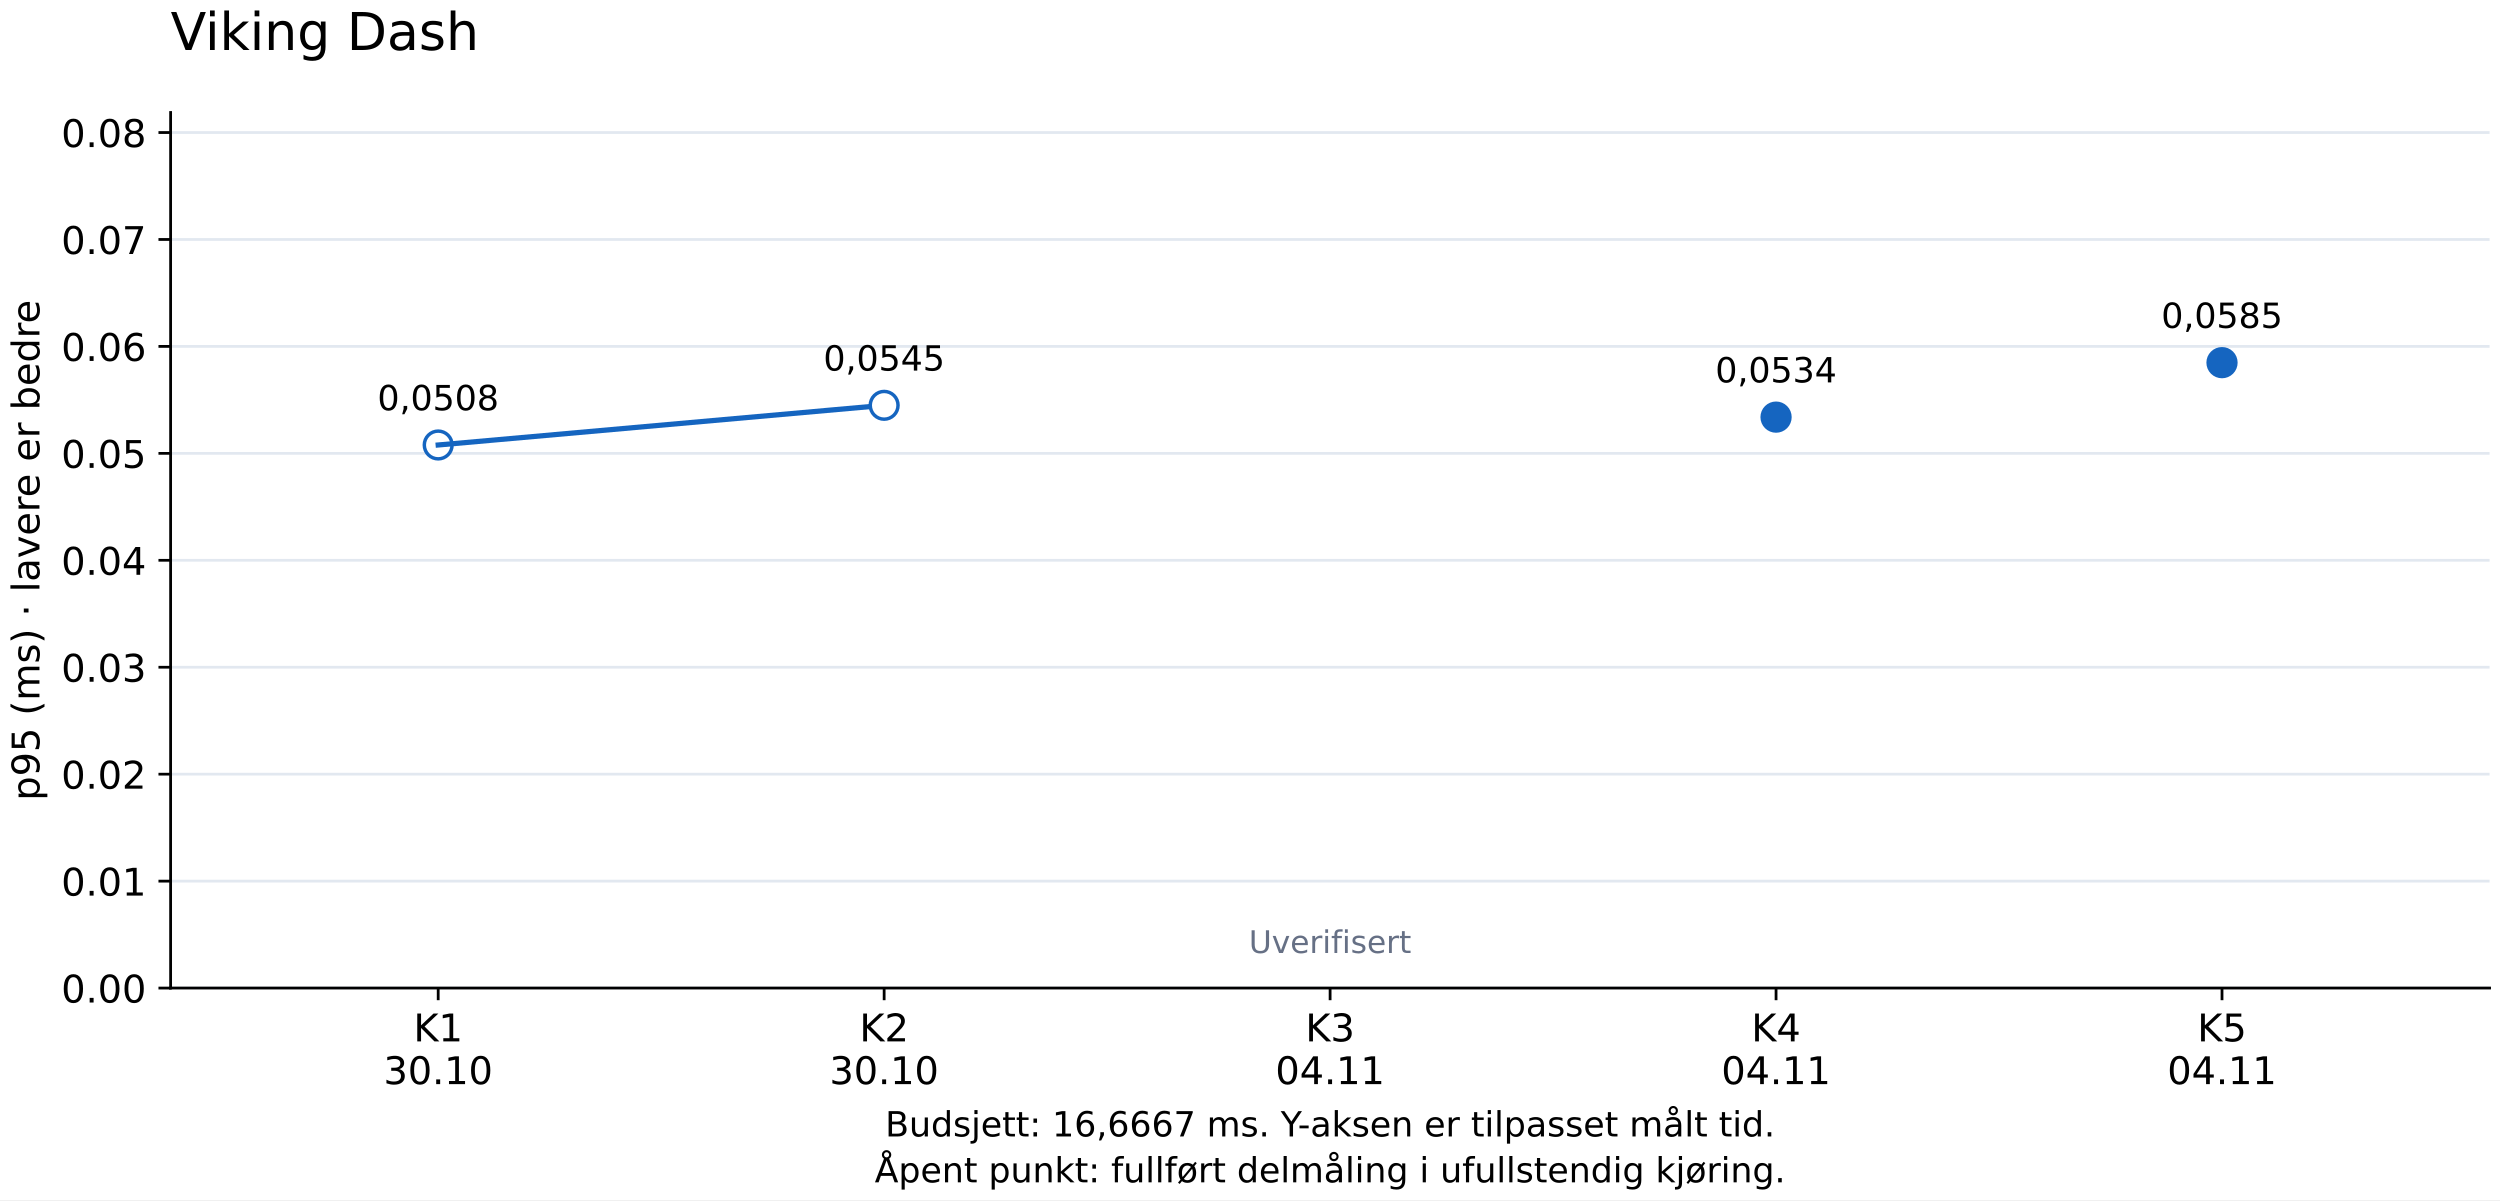
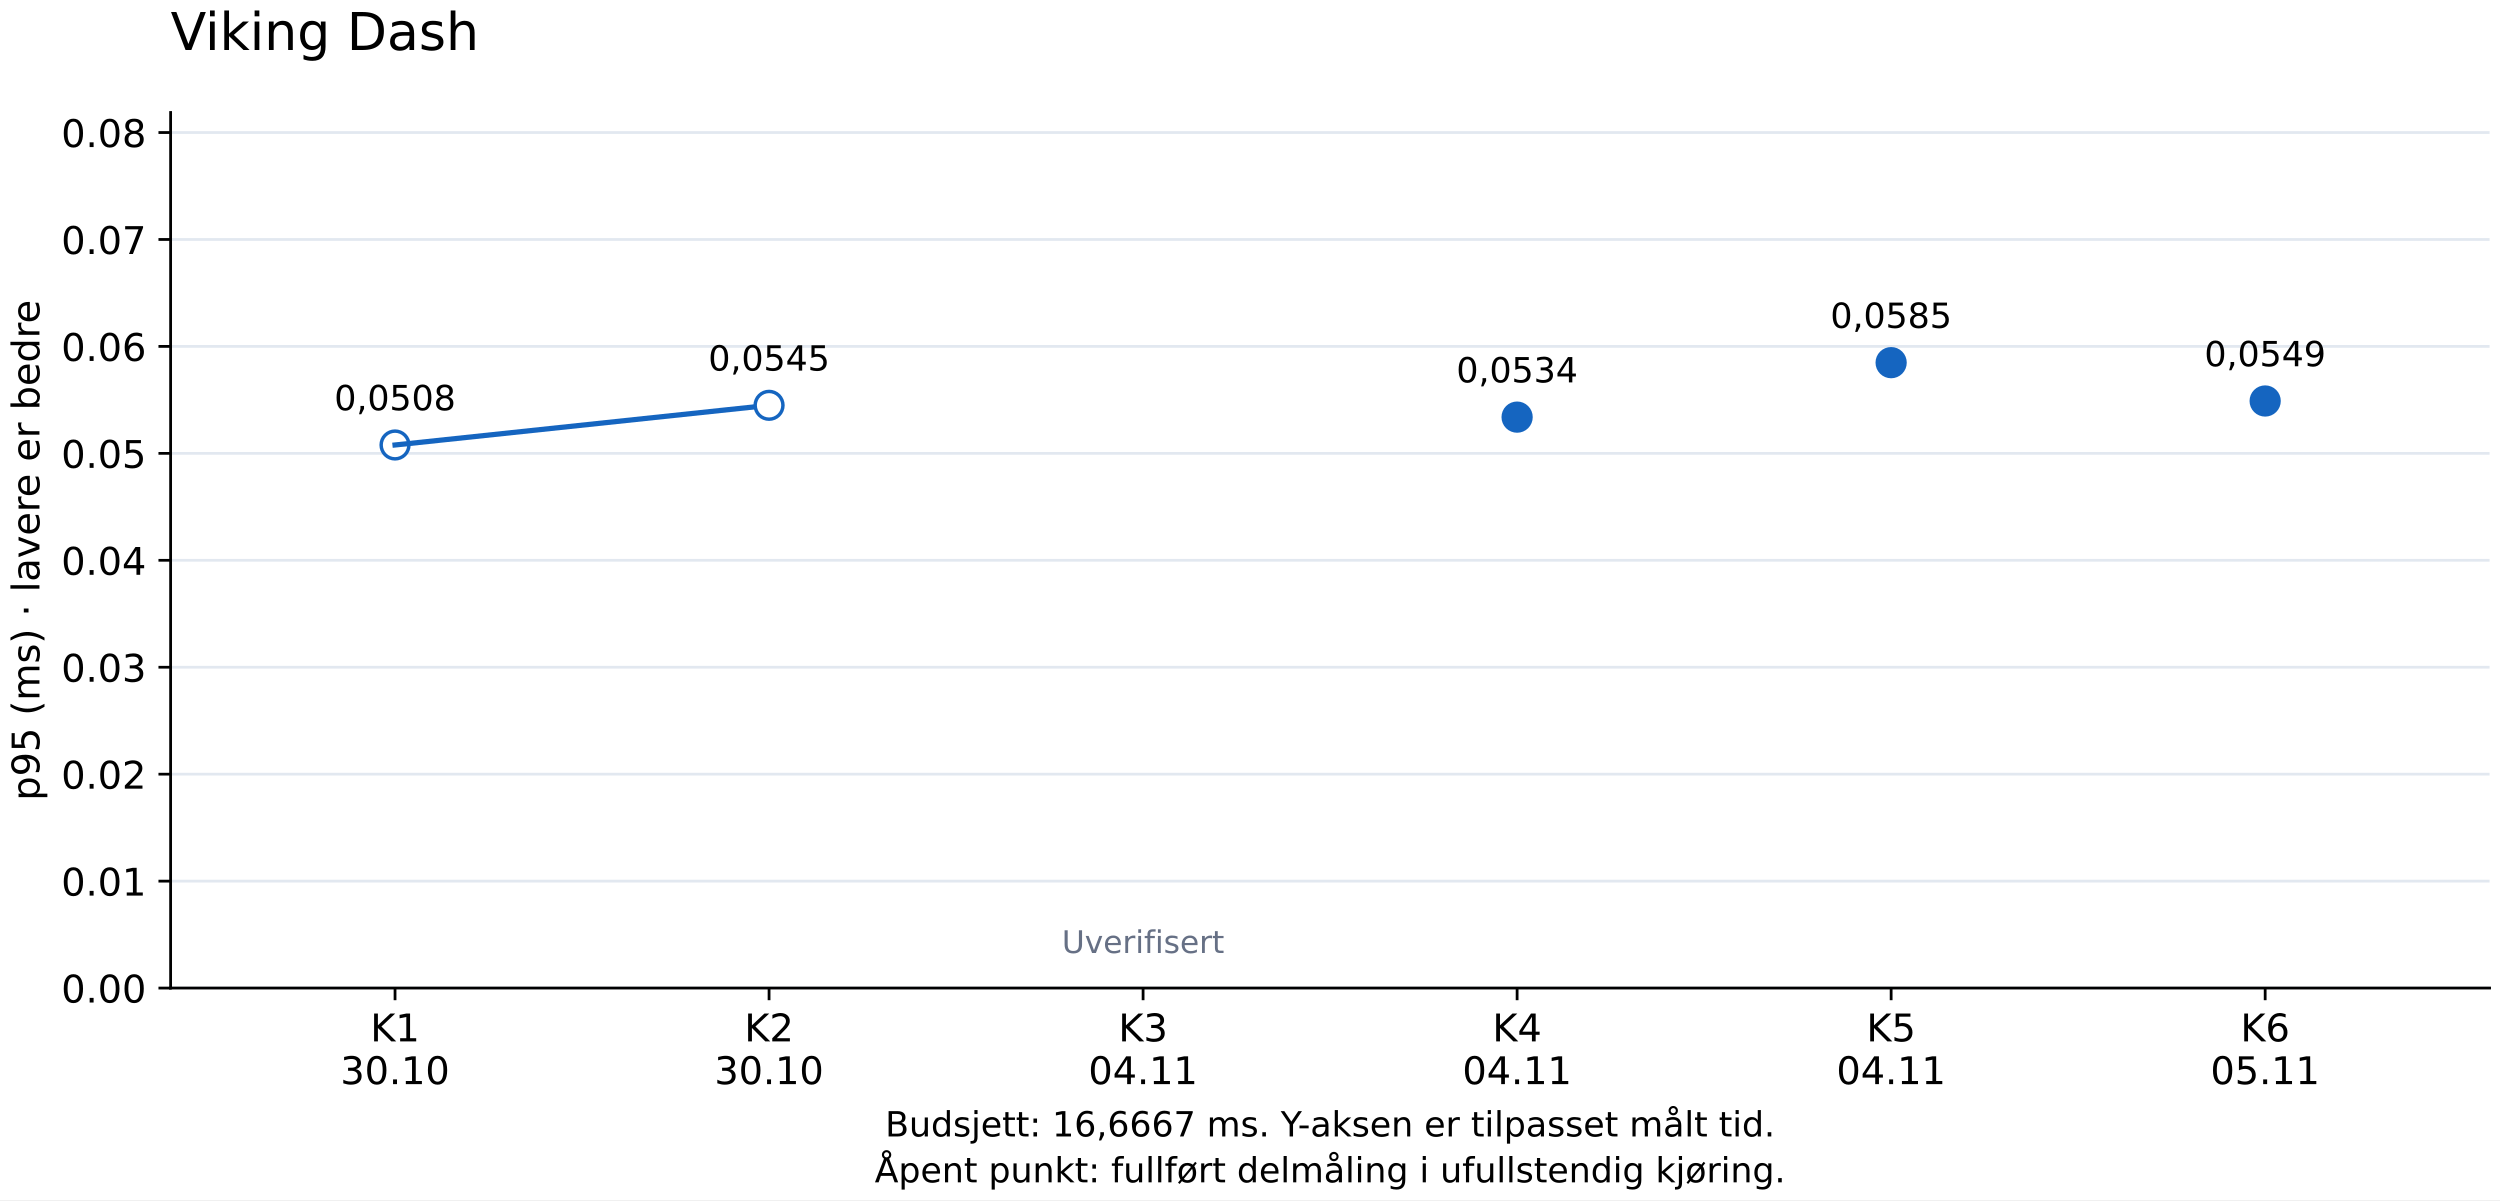
<svg xmlns="http://www.w3.org/2000/svg" xmlns:xlink="http://www.w3.org/1999/xlink" width="720pt" height="345.6pt" viewBox="0 0 720 345.6" version="1.1">
  <defs>
    <style type="text/css">*{stroke-linejoin: round; stroke-linecap: butt}</style>
  </defs>
  <g id="figure_1">
    <g id="patch_1">
      <path d="M 0 345.6  L 720 345.6  L 720 0  L 0 0  z " style="fill: #ffffff" />
    </g>
    <g id="axes_1">
      <g id="patch_2">
        <path d="M 49.138 284.558  L 717 284.558  L 717 32.398  L 49.138 32.398  z " style="fill: #ffffff" />
      </g>
      <g id="matplotlib.axis_1">
        <g id="xtick_1">
          <g id="line2d_1">
            <defs>
              <path id="m3a9fe52da0" d="M 0 0  L 0 3.5  " style="stroke: #000000; stroke-width: 0.8" />
            </defs>
            <g>
-               <use xlink:href="#m3a9fe52da0" x="126.199" y="284.558" style="stroke: #000000; stroke-width: 0.8" />
+               <use xlink:href="#m3a9fe52da0" x="113.77" y="284.558" style="stroke: #000000; stroke-width: 0.8" />
            </g>
          </g>
          <g id="text_1">
-             <text style="font-size: 11px; font-family: 'DejaVu Sans'" transform="translate(119.0931 299.9161)">K1</text>
-             <text style="font-size: 11px; font-family: 'DejaVu Sans'" transform="translate(110.4538 312.2337)">30.10</text>
+             <text style="font-size: 11px; font-family: 'DejaVu Sans'" transform="translate(106.6639 299.9161)">K1</text>
+             <text style="font-size: 11px; font-family: 'DejaVu Sans'" transform="translate(98.02464 312.2337)">30.10</text>
          </g>
        </g>
        <g id="xtick_2">
          <g id="line2d_2">
            <g>
-               <use xlink:href="#m3a9fe52da0" x="254.634" y="284.558" style="stroke: #000000; stroke-width: 0.8" />
+               <use xlink:href="#m3a9fe52da0" x="221.49" y="284.558" style="stroke: #000000; stroke-width: 0.8" />
            </g>
          </g>
          <g id="text_2">
-             <text style="font-size: 11px; font-family: 'DejaVu Sans'" transform="translate(247.528 299.9161)">K2</text>
-             <text style="font-size: 11px; font-family: 'DejaVu Sans'" transform="translate(238.8887 312.2337)">30.10</text>
+             <text style="font-size: 11px; font-family: 'DejaVu Sans'" transform="translate(214.3835 299.9161)">K2</text>
+             <text style="font-size: 11px; font-family: 'DejaVu Sans'" transform="translate(205.7442 312.2337)">30.10</text>
          </g>
        </g>
        <g id="xtick_3">
          <g id="line2d_3">
            <g>
-               <use xlink:href="#m3a9fe52da0" x="383.069" y="284.558" style="stroke: #000000; stroke-width: 0.8" />
+               <use xlink:href="#m3a9fe52da0" x="329.209" y="284.558" style="stroke: #000000; stroke-width: 0.8" />
            </g>
          </g>
          <g id="text_3">
-             <text style="font-size: 11px; font-family: 'DejaVu Sans'" transform="translate(375.9629 299.9161)">K3</text>
-             <text style="font-size: 11px; font-family: 'DejaVu Sans'" transform="translate(367.3236 312.2337)">04.11</text>
+             <text style="font-size: 11px; font-family: 'DejaVu Sans'" transform="translate(322.1031 299.9161)">K3</text>
+             <text style="font-size: 11px; font-family: 'DejaVu Sans'" transform="translate(313.4638 312.2337)">04.11</text>
          </g>
        </g>
        <g id="xtick_4">
          <g id="line2d_4">
            <g>
-               <use xlink:href="#m3a9fe52da0" x="511.504" y="284.558" style="stroke: #000000; stroke-width: 0.8" />
+               <use xlink:href="#m3a9fe52da0" x="436.929" y="284.558" style="stroke: #000000; stroke-width: 0.8" />
            </g>
          </g>
          <g id="text_4">
-             <text style="font-size: 11px; font-family: 'DejaVu Sans'" transform="translate(504.3978 299.9161)">K4</text>
-             <text style="font-size: 11px; font-family: 'DejaVu Sans'" transform="translate(495.7585 312.2337)">04.11</text>
+             <text style="font-size: 11px; font-family: 'DejaVu Sans'" transform="translate(429.8227 299.9161)">K4</text>
+             <text style="font-size: 11px; font-family: 'DejaVu Sans'" transform="translate(421.1834 312.2337)">04.11</text>
          </g>
        </g>
        <g id="xtick_5">
          <g id="line2d_5">
            <g>
-               <use xlink:href="#m3a9fe52da0" x="639.939" y="284.558" style="stroke: #000000; stroke-width: 0.8" />
+               <use xlink:href="#m3a9fe52da0" x="544.648" y="284.558" style="stroke: #000000; stroke-width: 0.8" />
            </g>
          </g>
          <g id="text_5">
-             <text style="font-size: 11px; font-family: 'DejaVu Sans'" transform="translate(632.8327 299.9161)">K5</text>
-             <text style="font-size: 11px; font-family: 'DejaVu Sans'" transform="translate(624.1934 312.2337)">04.11</text>
-           </g>
-         </g>
-         <g id="text_6">
+             <text style="font-size: 11px; font-family: 'DejaVu Sans'" transform="translate(537.5423 299.9161)">K5</text>
+             <text style="font-size: 11px; font-family: 'DejaVu Sans'" transform="translate(528.903 312.2337)">04.11</text>
+           </g>
+         </g>
+         <g id="xtick_6">
+           <g id="line2d_6">
+             <g>
+               <use xlink:href="#m3a9fe52da0" x="652.368" y="284.558" style="stroke: #000000; stroke-width: 0.8" />
+             </g>
+           </g>
+           <g id="text_6">
+             <text style="font-size: 11px; font-family: 'DejaVu Sans'" transform="translate(645.2618 299.9161)">K6</text>
+             <text style="font-size: 11px; font-family: 'DejaVu Sans'" transform="translate(636.6225 312.2337)">05.11</text>
+           </g>
+         </g>
+         <g id="text_7">
          <text style="font-size: 10px; font-family: 'DejaVu Sans'" transform="translate(254.9323 327.301)">Budsjett: 16,6667 ms. Y-aksen er tilpasset målt tid.</text>
          <text style="font-size: 10px; font-family: 'DejaVu Sans'" transform="translate(251.9128 340.5201)">Åpent punkt: fullført delmåling i ufullstendig kjøring.</text>
        </g>
      </g>
      <g id="matplotlib.axis_2">
        <g id="ytick_1">
-           <g id="line2d_6">
+           <g id="line2d_7">
            <path d="M 49.138 284.558  L 717 284.558  " clip-path="url(#p95cb57f00c)" style="fill: none; stroke: #e2e8f0; stroke-width: 0.8; stroke-linecap: square" />
          </g>
-           <g id="line2d_7">
+           <g id="line2d_8">
            <defs>
              <path id="m56f8623be5" d="M 0 0  L -3.5 0  " style="stroke: #000000; stroke-width: 0.8" />
            </defs>
            <g>
              <use xlink:href="#m56f8623be5" x="49.138" y="284.558" style="stroke: #000000; stroke-width: 0.8" />
            </g>
          </g>
-           <g id="text_7">
+           <g id="text_8">
            <text style="font-size: 11px; font-family: 'DejaVu Sans'; text-anchor: end" x="42.138" y="288.737" transform="rotate(-0 42.13837 288.7369)">0.00</text>
          </g>
        </g>
        <g id="ytick_2">
-           <g id="line2d_8">
+           <g id="line2d_9">
            <path d="M 49.138 253.76  L 717 253.76  " clip-path="url(#p95cb57f00c)" style="fill: none; stroke: #e2e8f0; stroke-width: 0.8; stroke-linecap: square" />
          </g>
-           <g id="line2d_9">
+           <g id="line2d_10">
            <g>
              <use xlink:href="#m56f8623be5" x="49.138" y="253.76" style="stroke: #000000; stroke-width: 0.8" />
            </g>
          </g>
-           <g id="text_8">
+           <g id="text_9">
            <text style="font-size: 11px; font-family: 'DejaVu Sans'; text-anchor: end" x="42.138" y="257.939" transform="rotate(-0 42.13837 257.9387)">0.01</text>
          </g>
        </g>
        <g id="ytick_3">
-           <g id="line2d_10">
+           <g id="line2d_11">
            <path d="M 49.138 222.961  L 717 222.961  " clip-path="url(#p95cb57f00c)" style="fill: none; stroke: #e2e8f0; stroke-width: 0.8; stroke-linecap: square" />
          </g>
-           <g id="line2d_11">
+           <g id="line2d_12">
            <g>
              <use xlink:href="#m56f8623be5" x="49.138" y="222.961" style="stroke: #000000; stroke-width: 0.8" />
            </g>
          </g>
-           <g id="text_9">
+           <g id="text_10">
            <text style="font-size: 11px; font-family: 'DejaVu Sans'; text-anchor: end" x="42.138" y="227.14" transform="rotate(-0 42.13837 227.1405)">0.02</text>
          </g>
        </g>
        <g id="ytick_4">
-           <g id="line2d_12">
+           <g id="line2d_13">
            <path d="M 49.138 192.163  L 717 192.163  " clip-path="url(#p95cb57f00c)" style="fill: none; stroke: #e2e8f0; stroke-width: 0.8; stroke-linecap: square" />
          </g>
-           <g id="line2d_13">
+           <g id="line2d_14">
            <g>
              <use xlink:href="#m56f8623be5" x="49.138" y="192.163" style="stroke: #000000; stroke-width: 0.8" />
            </g>
          </g>
-           <g id="text_10">
+           <g id="text_11">
            <text style="font-size: 11px; font-family: 'DejaVu Sans'; text-anchor: end" x="42.138" y="196.342" transform="rotate(-0 42.13837 196.3422)">0.03</text>
          </g>
        </g>
        <g id="ytick_5">
-           <g id="line2d_14">
+           <g id="line2d_15">
            <path d="M 49.138 161.365  L 717 161.365  " clip-path="url(#p95cb57f00c)" style="fill: none; stroke: #e2e8f0; stroke-width: 0.8; stroke-linecap: square" />
          </g>
-           <g id="line2d_15">
+           <g id="line2d_16">
            <g>
              <use xlink:href="#m56f8623be5" x="49.138" y="161.365" style="stroke: #000000; stroke-width: 0.8" />
            </g>
          </g>
-           <g id="text_11">
+           <g id="text_12">
            <text style="font-size: 11px; font-family: 'DejaVu Sans'; text-anchor: end" x="42.138" y="165.544" transform="rotate(-0 42.13837 165.544)">0.04</text>
          </g>
        </g>
        <g id="ytick_6">
-           <g id="line2d_16">
+           <g id="line2d_17">
            <path d="M 49.138 130.567  L 717 130.567  " clip-path="url(#p95cb57f00c)" style="fill: none; stroke: #e2e8f0; stroke-width: 0.8; stroke-linecap: square" />
          </g>
-           <g id="line2d_17">
+           <g id="line2d_18">
            <g>
              <use xlink:href="#m56f8623be5" x="49.138" y="130.567" style="stroke: #000000; stroke-width: 0.8" />
            </g>
          </g>
-           <g id="text_12">
+           <g id="text_13">
            <text style="font-size: 11px; font-family: 'DejaVu Sans'; text-anchor: end" x="42.138" y="134.746" transform="rotate(-0 42.13837 134.7458)">0.05</text>
          </g>
        </g>
        <g id="ytick_7">
-           <g id="line2d_18">
+           <g id="line2d_19">
            <path d="M 49.138 99.768  L 717 99.768  " clip-path="url(#p95cb57f00c)" style="fill: none; stroke: #e2e8f0; stroke-width: 0.8; stroke-linecap: square" />
          </g>
-           <g id="line2d_19">
+           <g id="line2d_20">
            <g>
              <use xlink:href="#m56f8623be5" x="49.138" y="99.768" style="stroke: #000000; stroke-width: 0.8" />
            </g>
          </g>
-           <g id="text_13">
+           <g id="text_14">
            <text style="font-size: 11px; font-family: 'DejaVu Sans'; text-anchor: end" x="42.138" y="103.948" transform="rotate(-0 42.13837 103.9476)">0.06</text>
          </g>
        </g>
        <g id="ytick_8">
-           <g id="line2d_20">
+           <g id="line2d_21">
            <path d="M 49.138 68.97  L 717 68.97  " clip-path="url(#p95cb57f00c)" style="fill: none; stroke: #e2e8f0; stroke-width: 0.8; stroke-linecap: square" />
          </g>
-           <g id="line2d_21">
+           <g id="line2d_22">
            <g>
              <use xlink:href="#m56f8623be5" x="49.138" y="68.97" style="stroke: #000000; stroke-width: 0.8" />
            </g>
          </g>
-           <g id="text_14">
+           <g id="text_15">
            <text style="font-size: 11px; font-family: 'DejaVu Sans'; text-anchor: end" x="42.138" y="73.149" transform="rotate(-0 42.13837 73.14932)">0.07</text>
          </g>
        </g>
        <g id="ytick_9">
-           <g id="line2d_22">
+           <g id="line2d_23">
            <path d="M 49.138 38.172  L 717 38.172  " clip-path="url(#p95cb57f00c)" style="fill: none; stroke: #e2e8f0; stroke-width: 0.8; stroke-linecap: square" />
          </g>
-           <g id="line2d_23">
+           <g id="line2d_24">
            <g>
              <use xlink:href="#m56f8623be5" x="49.138" y="38.172" style="stroke: #000000; stroke-width: 0.8" />
            </g>
          </g>
-           <g id="text_15">
+           <g id="text_16">
            <text style="font-size: 11px; font-family: 'DejaVu Sans'; text-anchor: end" x="42.138" y="42.351" transform="rotate(-0 42.13837 42.35109)">0.08</text>
          </g>
        </g>
-         <g id="text_16">
+         <g id="text_17">
          <text style="font-size: 11px; font-family: 'DejaVu Sans'; text-anchor: middle" x="11.359" y="158.478" transform="rotate(-90 11.35852 158.4778)">p95 (ms) · lavere er bedre</text>
        </g>
      </g>
-       <g id="line2d_24">
-         <path d="M 126.199 128.155  " clip-path="url(#p95cb57f00c)" style="fill: none; stroke: #1565c0; stroke-width: 1.5; stroke-linecap: square" />
+       <g id="line2d_25">
+         <path d="M 113.77 128.155  " clip-path="url(#p95cb57f00c)" style="fill: none; stroke: #1565c0; stroke-width: 1.5; stroke-linecap: square" />
        <defs>
          <path id="mcfa522ccff" d="M 0 4  C 1.061 4 2.078 3.579 2.828 2.828  C 3.579 2.078 4 1.061 4 0  C 4 -1.061 3.579 -2.078 2.828 -2.828  C 2.078 -3.579 1.061 -4 0 -4  C -1.061 -4 -2.078 -3.579 -2.828 -2.828  C -3.579 -2.078 -4 -1.061 -4 0  C -4 1.061 -3.579 2.078 -2.828 2.828  C -2.078 3.579 -1.061 4 0 4  z " style="stroke: #1565c0" />
        </defs>
        <g clip-path="url(#p95cb57f00c)">
-           <use xlink:href="#mcfa522ccff" x="126.199" y="128.155" style="fill: #ffffff; stroke: #1565c0" />
-         </g>
-       </g>
-       <g id="line2d_25">
-         <path d="M 126.199 128.155  L 254.634 116.729  " clip-path="url(#p95cb57f00c)" style="fill: none; stroke: #1565c0; stroke-width: 1.5; stroke-linecap: square" />
+           <use xlink:href="#mcfa522ccff" x="113.77" y="128.155" style="fill: #ffffff; stroke: #1565c0" />
+         </g>
      </g>
      <g id="line2d_26">
-         <path d="M 254.634 116.729  " clip-path="url(#p95cb57f00c)" style="fill: none; stroke: #1565c0; stroke-width: 1.5; stroke-linecap: square" />
-         <g clip-path="url(#p95cb57f00c)">
-           <use xlink:href="#mcfa522ccff" x="254.634" y="116.729" style="fill: #ffffff; stroke: #1565c0" />
-         </g>
+         <path d="M 113.77 128.155  L 221.49 116.729  " clip-path="url(#p95cb57f00c)" style="fill: none; stroke: #1565c0; stroke-width: 1.5; stroke-linecap: square" />
      </g>
      <g id="line2d_27">
-         <path d="M 511.504 120.132  " clip-path="url(#p95cb57f00c)" style="fill: none; stroke: #1565c0; stroke-width: 1.5; stroke-linecap: square" />
+         <path d="M 221.49 116.729  " clip-path="url(#p95cb57f00c)" style="fill: none; stroke: #1565c0; stroke-width: 1.5; stroke-linecap: square" />
+         <g clip-path="url(#p95cb57f00c)">
+           <use xlink:href="#mcfa522ccff" x="221.49" y="116.729" style="fill: #ffffff; stroke: #1565c0" />
+         </g>
+       </g>
+       <g id="line2d_28">
+         <path d="M 436.929 120.132  " clip-path="url(#p95cb57f00c)" style="fill: none; stroke: #1565c0; stroke-width: 1.5; stroke-linecap: square" />
        <defs>
          <path id="mcbb12d0c3e" d="M 0 4  C 1.061 4 2.078 3.579 2.828 2.828  C 3.579 2.078 4 1.061 4 0  C 4 -1.061 3.579 -2.078 2.828 -2.828  C 2.078 -3.579 1.061 -4 0 -4  C -1.061 -4 -2.078 -3.579 -2.828 -2.828  C -3.579 -2.078 -4 -1.061 -4 0  C -4 1.061 -3.579 2.078 -2.828 2.828  C -2.078 3.579 -1.061 4 0 4  z " style="stroke: #1565c0" />
        </defs>
        <g clip-path="url(#p95cb57f00c)">
-           <use xlink:href="#mcbb12d0c3e" x="511.504" y="120.132" style="fill: #1565c0; stroke: #1565c0" />
-         </g>
-       </g>
-       <g id="line2d_28">
-         <path d="M 639.939 104.444  " clip-path="url(#p95cb57f00c)" style="fill: none; stroke: #1565c0; stroke-width: 1.5; stroke-linecap: square" />
-         <g clip-path="url(#p95cb57f00c)">
-           <use xlink:href="#mcbb12d0c3e" x="639.939" y="104.444" style="fill: #1565c0; stroke: #1565c0" />
+           <use xlink:href="#mcbb12d0c3e" x="436.929" y="120.132" style="fill: #1565c0; stroke: #1565c0" />
+         </g>
+       </g>
+       <g id="line2d_29">
+         <path d="M 544.648 104.444  " clip-path="url(#p95cb57f00c)" style="fill: none; stroke: #1565c0; stroke-width: 1.5; stroke-linecap: square" />
+         <g clip-path="url(#p95cb57f00c)">
+           <use xlink:href="#mcbb12d0c3e" x="544.648" y="104.444" style="fill: #1565c0; stroke: #1565c0" />
+         </g>
+       </g>
+       <g id="line2d_30">
+         <path d="M 652.368 115.485  " clip-path="url(#p95cb57f00c)" style="fill: none; stroke: #1565c0; stroke-width: 1.5; stroke-linecap: square" />
+         <g clip-path="url(#p95cb57f00c)">
+           <use xlink:href="#mcbb12d0c3e" x="652.368" y="115.485" style="fill: #1565c0; stroke: #1565c0" />
        </g>
      </g>
      <g id="patch_3">
        <path d="M 49.138 284.558  L 49.138 32.398  " style="fill: none; stroke: #000000; stroke-width: 0.8; stroke-linejoin: miter; stroke-linecap: square" />
      </g>
      <g id="patch_4">
        <path d="M 49.138 284.558  L 717 284.558  " style="fill: none; stroke: #000000; stroke-width: 0.8; stroke-linejoin: miter; stroke-linecap: square" />
      </g>
-       <g id="text_17">
-         <text style="font-size: 10px; font-family: 'DejaVu Sans'; text-anchor: middle" x="126.199" y="118.155" transform="rotate(-0 126.1993 118.1551)">0,0508</text>
-       </g>
      <g id="text_18">
-         <text style="font-size: 10px; font-family: 'DejaVu Sans'; text-anchor: middle" x="254.634" y="106.729" transform="rotate(-0 254.6342 106.729)">0,0545</text>
+         <text style="font-size: 10px; font-family: 'DejaVu Sans'; text-anchor: middle" x="113.77" y="118.155" transform="rotate(-0 113.7701 118.1551)">0,0508</text>
      </g>
      <g id="text_19">
-         <text style="font-size: 9px; font-family: 'DejaVu Sans'; text-anchor: middle; fill: #667085" x="383.069" y="274.471" transform="rotate(-0 383.0691 274.4714)">Uverifisert</text>
+         <text style="font-size: 10px; font-family: 'DejaVu Sans'; text-anchor: middle" x="221.49" y="106.729" transform="rotate(-0 221.4897 106.729)">0,0545</text>
      </g>
      <g id="text_20">
-         <text style="font-size: 10px; font-family: 'DejaVu Sans'; text-anchor: middle" x="511.504" y="110.132" transform="rotate(-0 511.5039 110.1322)">0,0534</text>
+         <text style="font-size: 9px; font-family: 'DejaVu Sans'; text-anchor: middle; fill: #667085" x="329.209" y="274.471" transform="rotate(-0 329.2093 274.4714)">Uverifisert</text>
      </g>
      <g id="text_21">
-         <text style="font-size: 10px; font-family: 'DejaVu Sans'; text-anchor: middle" x="639.939" y="94.444" transform="rotate(-0 639.9388 94.44358)">0,0585</text>
+         <text style="font-size: 10px; font-family: 'DejaVu Sans'; text-anchor: middle" x="436.929" y="110.132" transform="rotate(-0 436.9289 110.1322)">0,0534</text>
      </g>
      <g id="text_22">
+         <text style="font-size: 10px; font-family: 'DejaVu Sans'; text-anchor: middle" x="544.648" y="94.444" transform="rotate(-0 544.6484 94.44358)">0,0585</text>
+       </g>
+       <g id="text_23">
+         <text style="font-size: 10px; font-family: 'DejaVu Sans'; text-anchor: middle" x="652.368" y="105.485" transform="rotate(-0 652.368 105.4847)">0,0549</text>
+       </g>
+       <g id="text_24">
        <text style="font-size: 15px; font-family: 'DejaVu Sans'; text-anchor: start" x="49.138" y="14.398" transform="rotate(-0 49.13837 14.3979)">Viking Dash</text>
      </g>
    </g>
  </g>
  <defs>
    <clipPath id="p95cb57f00c">
      <rect x="49.138" y="32.398" width="667.861" height="252.16" />
    </clipPath>
  </defs>
</svg>
